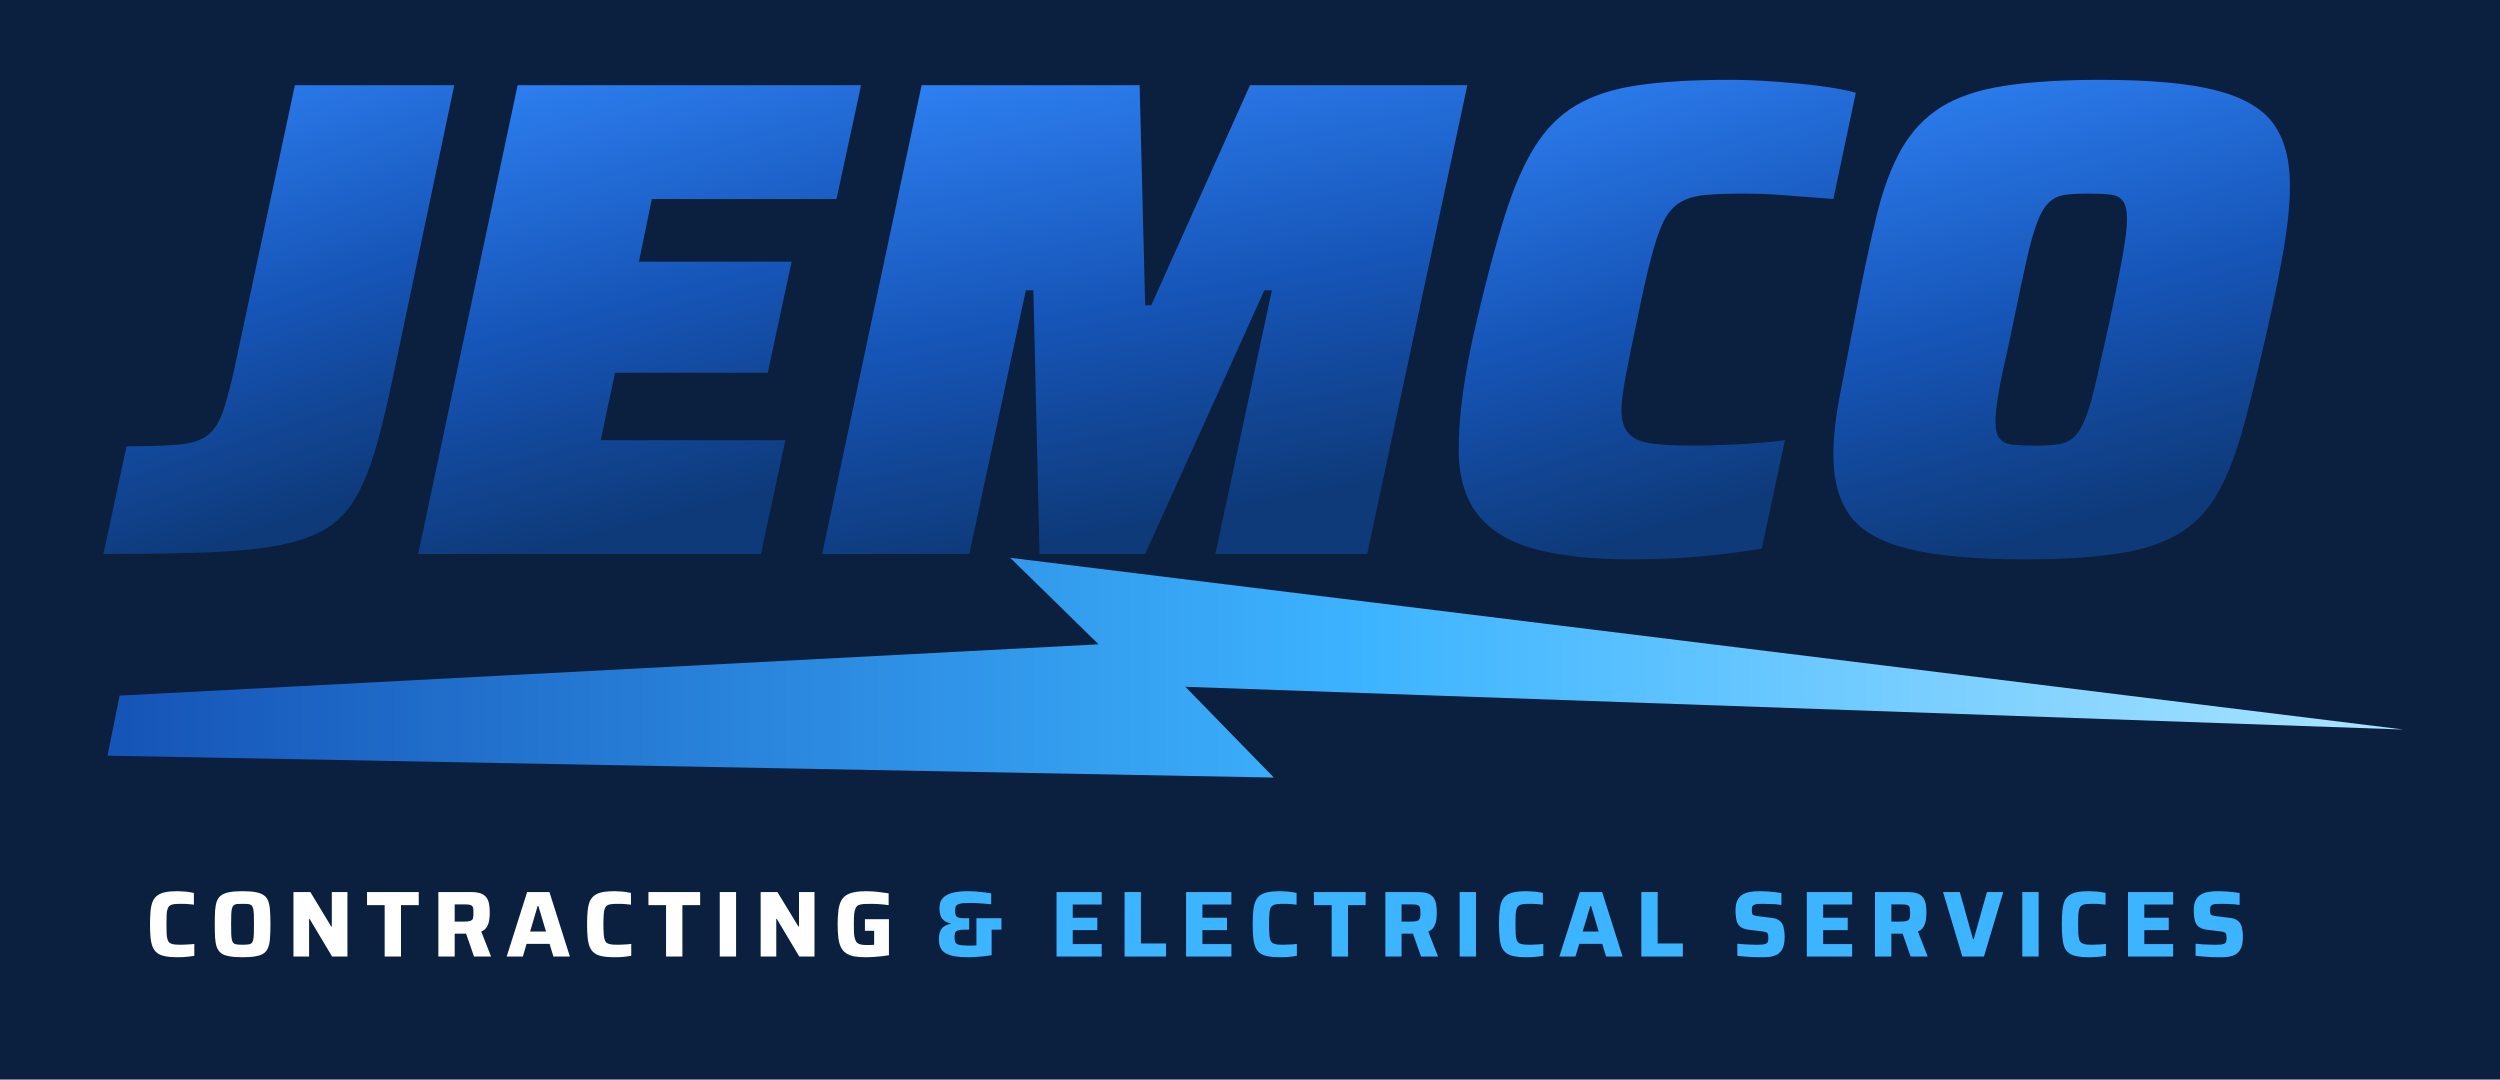
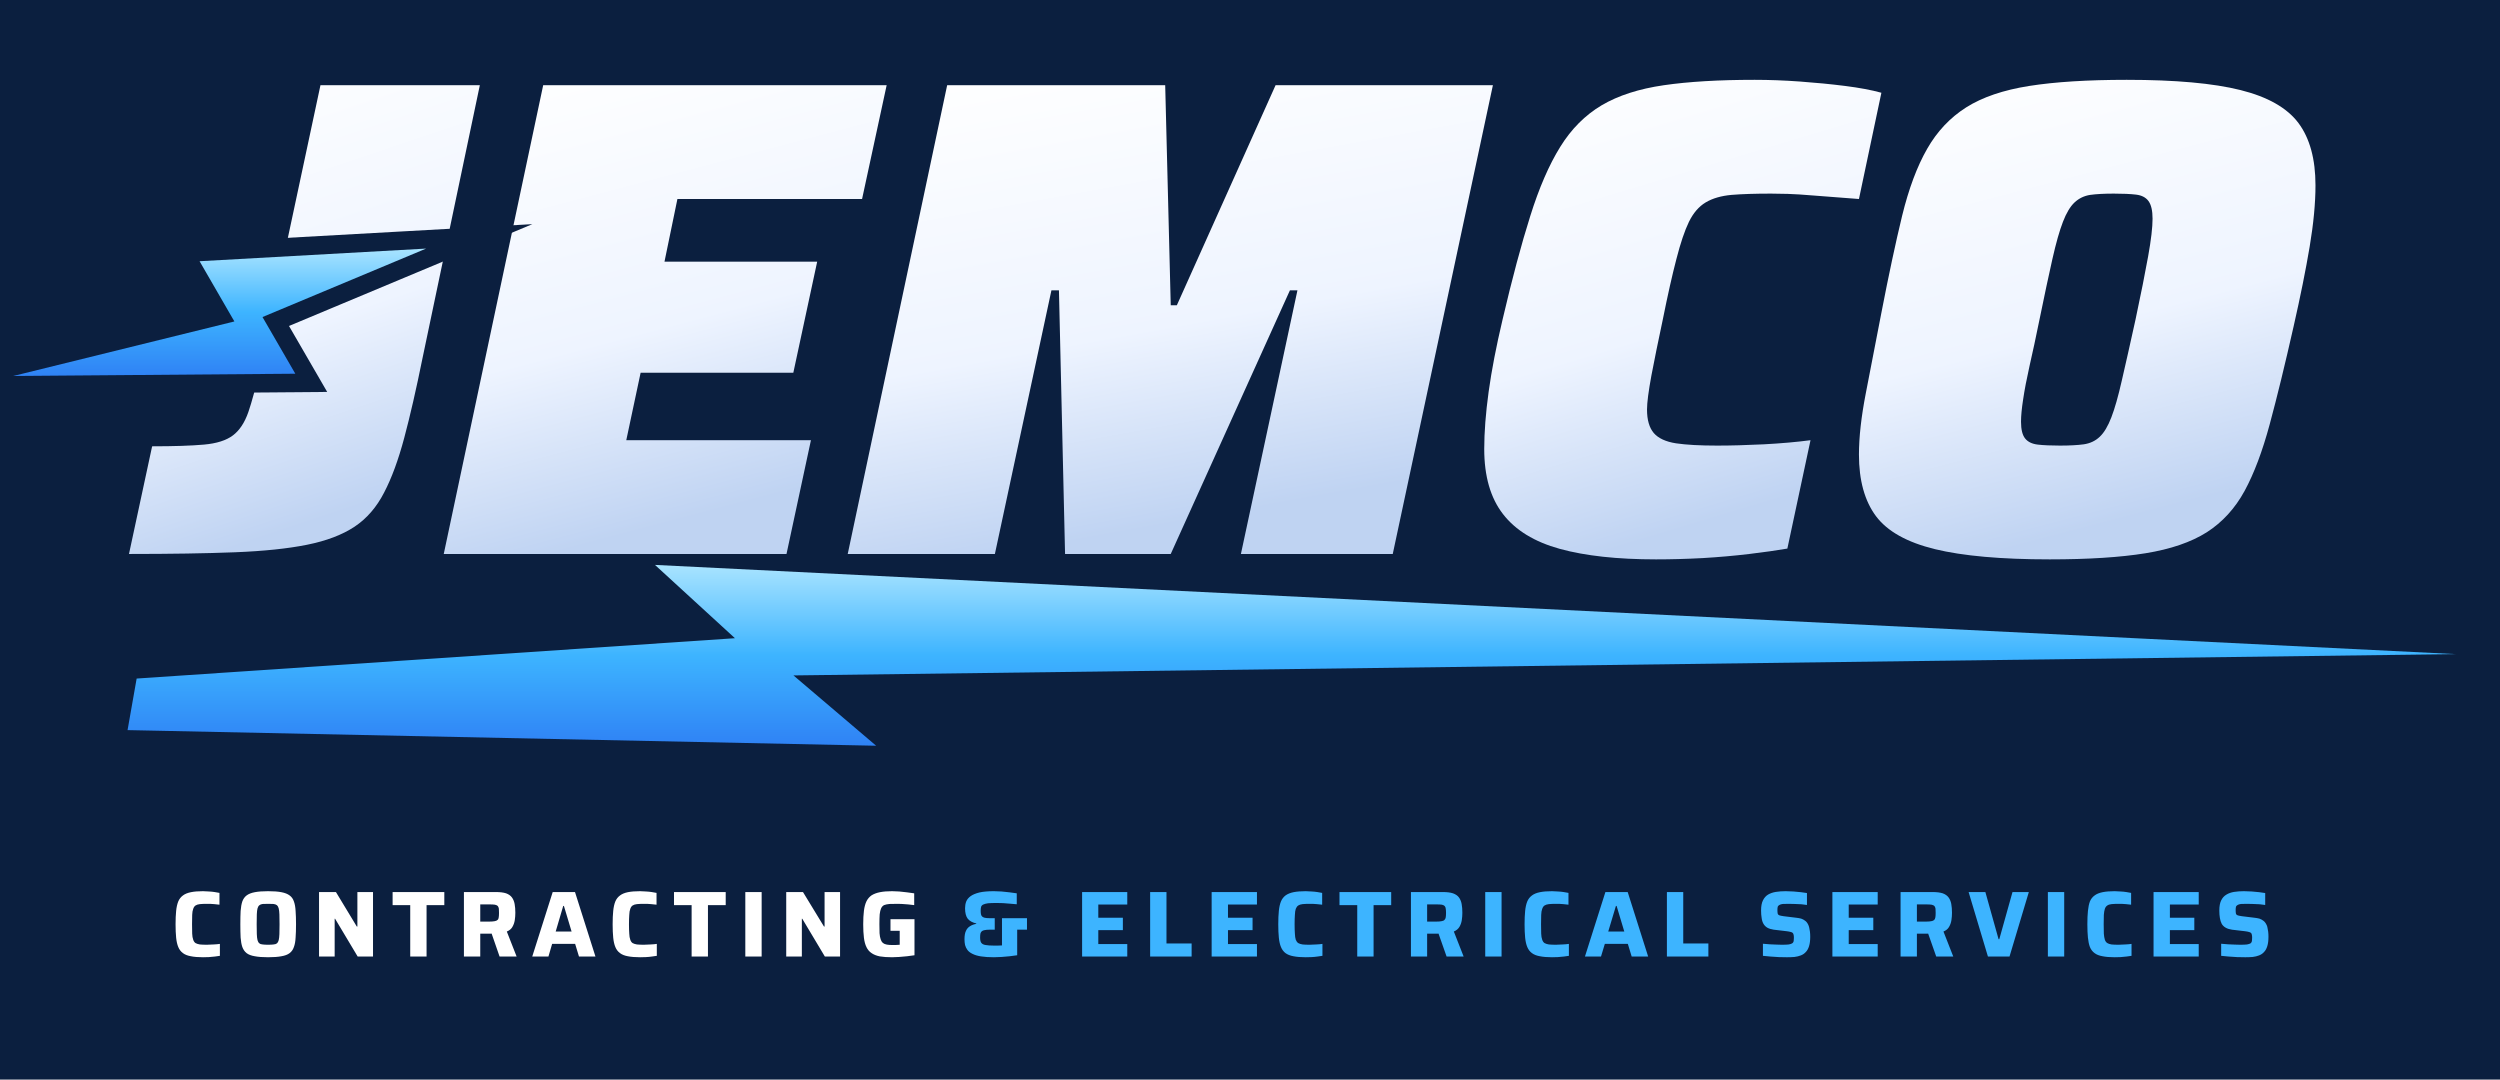
<svg xmlns="http://www.w3.org/2000/svg" viewBox="0 0 1760 760" width="1760" height="760" role="img" aria-labelledby="t">
  <defs>
    <linearGradient id="gLetter" x1="0" y1="0" x2="0.25" y2="1">
      <stop offset="0" stop-color="#2F82F5" />
      <stop offset="0.55" stop-color="#1655B8" />
      <stop offset="1" stop-color="#0E3A7A" />
+     </linearGradient>
+     <linearGradient id="gLetterW" x1="0" y1="0" x2="0.25" y2="1">
+       <stop offset="0" stop-color="#FFFFFF" />
+       <stop offset="0.6" stop-color="#EEF4FF" />
+       <stop offset="1" stop-color="#BFD3F2" />
    </linearGradient>
    <linearGradient id="gBolt" x1="0" y1="0" x2="1" y2="0">
      <stop offset="0" stop-color="#1655B8" />
      <stop offset="0.55" stop-color="#3DB4FF" />
      <stop offset="1" stop-color="#A9E4FF" />
    </linearGradient>
    <linearGradient id="gBoltV" x1="0" y1="0" x2="0" y2="1">
      <stop offset="0" stop-color="#A9E4FF" />
      <stop offset="0.5" stop-color="#3DB4FF" />
      <stop offset="1" stop-color="#2F82F5" />
    </linearGradient>
    <linearGradient id="gRoof" x1="0" y1="0" x2="1" y2="0">
      <stop offset="0" stop-color="#0E3A7A" />
      <stop offset="0.6" stop-color="#1655B8" />
      <stop offset="1" stop-color="#2F82F5" />
    </linearGradient>
  </defs>
  <rect width="1760" height="760" fill="#0B1F3F" />
  <g id="mark">
-     <path transform="translate(76 540)" d="M 8.2 -50.3 L 697.4 -86.4 L 635.2 -147.3 L 1616.1 -26.4 L 758.5 -56.5 L 820.8 7.4 L -0.3 -8 Z" fill="url(#gBolt)" />
-     <path transform="translate(92 390)" d="M-19.2 0 -2.9 -75.8Q20.1 -75.8 33.6 -77Q47 -78.2 54 -83.5Q60.9 -88.7 64.8 -99.8Q68.6 -110.8 72.9 -130L115.6 -330H227.8L187.5 -138.1Q180.8 -105 174.6 -81.8Q168.4 -58.5 160.4 -43.2Q152.5 -27.8 139.6 -19.2Q126.6 -10.6 106.2 -6.5Q85.9 -2.4 55.4 -1.2Q24.9 0 -19.2 0Z" fill="url(#gLetter)" />
-     <path transform="translate(296.8 390)" d="M-2.4 0 67.6 -330H309.4L292.1 -249.9H162.1L153 -205.8H260.5L243.7 -127.6H136.2L126.1 -80.1H256.1L238.9 0Z" fill="url(#gLetter)" />
-     <path transform="translate(581.2 390)" d="M-2.4 0 67.6 -330H221.1L225 -175.1H229.3L298.8 -330H451.8L381.3 0H274.4L314.2 -185.6H308.9L225 0H150.6L146.3 -185.6H141L101.2 0Z" fill="url(#gLetter)" />
-     <path transform="translate(1012.5 390)" d="M135.3 3.8Q94.5 3.8 67.6 -3.6Q40.8 -11 27.6 -28.1Q14.4 -45.1 14.4 -73.9Q14.4 -91.6 17.5 -114.2Q20.6 -136.7 27.3 -165Q37.4 -208.2 46.8 -237.9Q56.1 -267.6 67.9 -286.6Q79.6 -305.5 97.1 -315.9Q114.6 -326.2 140.8 -330Q166.9 -333.8 204.8 -333.8Q220.2 -333.8 236.7 -332.6Q253.3 -331.4 268.4 -329.5Q283.5 -327.6 294 -324.7L278.2 -249.9Q259 -251.3 247 -252.3Q235 -253.3 228.1 -253.5Q221.1 -253.7 216.3 -253.7Q199.5 -253.7 188.5 -252.8Q177.5 -251.8 170.3 -247.5Q163.1 -243.2 158.5 -233.8Q154 -224.5 149.7 -207.7Q145.3 -190.9 140.1 -165Q135.3 -142.5 132.1 -125.7Q129 -108.9 129 -101.7Q129 -90.7 133.8 -85.1Q138.6 -79.6 149.4 -77.9Q160.2 -76.3 178.4 -76.3Q192.8 -76.3 211.3 -77.2Q229.8 -78.2 244.1 -80.1L227.8 -3.8Q216.8 -1.9 201 0Q185.1 1.9 168.1 2.9Q151.1 3.8 135.3 3.8Z" fill="url(#gLetter)" />
-     <path transform="translate(1276.3 390)" d="M148.7 3.8Q97.4 3.8 67.9 -3.4Q38.4 -10.6 26.4 -26.6Q14.4 -42.7 14.4 -70Q14.4 -88.3 19.2 -113Q24 -137.7 30.2 -169.8Q37.9 -209.6 44.8 -238.1Q51.8 -266.7 62.4 -285.2Q72.9 -303.6 89.9 -314.4Q107 -325.2 134.3 -329.5Q161.6 -333.8 202.9 -333.8Q254.2 -333.8 283 -326.6Q311.8 -319.4 323.8 -303.4Q335.8 -287.3 335.8 -259.5Q335.8 -240.8 331.7 -216.3Q327.6 -191.9 320.4 -160.2Q311.3 -119.9 303.6 -91.4Q295.9 -62.8 285.9 -44.4Q275.8 -25.9 259.3 -15.3Q242.7 -4.8 216.1 -0.5Q189.5 3.8 148.7 3.8ZM155.9 -76.3Q166 -76.3 172.7 -77.2Q179.4 -78.2 183.9 -82.5Q188.5 -86.8 192.1 -96.2Q195.7 -105.5 199.5 -122.3Q203.4 -139.1 209.1 -165Q214.9 -192.3 218 -209.6Q221.1 -226.9 221.1 -236Q221.1 -244.6 218.2 -248.5Q215.4 -252.3 209.4 -253Q203.4 -253.7 193.8 -253.7Q183.7 -253.7 177.2 -252.8Q170.8 -251.8 166.2 -247.5Q161.6 -243.2 158 -233.8Q154.4 -224.5 150.6 -207.7Q146.8 -190.9 141.5 -165Q137.7 -146.3 134.5 -132.4Q131.4 -118.5 130 -108.9Q128.5 -99.3 128.5 -93.1Q128.5 -84.9 131.4 -81.3Q134.3 -77.7 140.3 -77Q146.3 -76.3 155.9 -76.3Z" fill="url(#gLetter)" />
+     <path transform="translate(90 518)" d="M 6.2 -40.3 L 427.4 -68.7 L 371.1 -120.3 L 1639 -57.5 L 468.6 -42.5 L 526.8 7 L -0.2 -4 Z" fill="url(#gBoltV)" />
+     <path transform="translate(110 390)" d="M-19.2 0 -2.9 -75.8Q20.1 -75.8 33.6 -77Q47 -78.2 54 -83.5Q60.9 -88.7 64.8 -99.8Q68.6 -110.8 72.9 -130L115.6 -330H227.8L187.5 -138.1Q180.8 -105 174.6 -81.8Q168.4 -58.5 160.4 -43.2Q152.5 -27.8 139.6 -19.2Q126.6 -10.6 106.2 -6.5Q85.9 -2.4 55.4 -1.2Q24.9 0 -19.2 0Z" fill="url(#gLetterW)" />
+     <path transform="translate(314.8 390)" d="M-2.4 0 67.6 -330H309.4L292.1 -249.9H162.1L153 -205.8H260.5L243.7 -127.6H136.2L126.1 -80.1H256.1L238.9 0Z" fill="url(#gLetterW)" />
+     <path transform="translate(599.2 390)" d="M-2.4 0 67.6 -330H221.1L225 -175.1H229.3L298.8 -330H451.8L381.3 0H274.4L314.2 -185.6H308.9L225 0H150.6L146.3 -185.6H141L101.2 0Z" fill="url(#gLetterW)" />
+     <path transform="translate(1030.5 390)" d="M135.3 3.8Q94.5 3.8 67.6 -3.6Q40.8 -11 27.6 -28.1Q14.4 -45.1 14.4 -73.9Q14.4 -91.6 17.5 -114.2Q20.6 -136.7 27.3 -165Q37.4 -208.2 46.8 -237.9Q56.1 -267.6 67.9 -286.6Q79.6 -305.5 97.1 -315.9Q114.6 -326.2 140.8 -330Q166.9 -333.8 204.8 -333.8Q220.2 -333.8 236.7 -332.6Q253.3 -331.4 268.4 -329.5Q283.5 -327.6 294 -324.7L278.2 -249.9Q259 -251.3 247 -252.3Q235 -253.3 228.1 -253.5Q221.1 -253.7 216.3 -253.7Q199.5 -253.7 188.5 -252.8Q177.5 -251.8 170.3 -247.5Q163.1 -243.2 158.5 -233.8Q154 -224.5 149.7 -207.7Q145.3 -190.9 140.1 -165Q135.3 -142.5 132.1 -125.7Q129 -108.9 129 -101.7Q129 -90.7 133.8 -85.1Q138.6 -79.6 149.4 -77.9Q160.2 -76.3 178.4 -76.3Q192.8 -76.3 211.3 -77.2Q229.8 -78.2 244.1 -80.1L227.8 -3.8Q216.8 -1.9 201 0Q185.1 1.9 168.1 2.9Q151.1 3.8 135.3 3.8Z" fill="url(#gLetterW)" />
+     <path transform="translate(1294.3 390)" d="M148.7 3.8Q97.4 3.8 67.9 -3.4Q38.4 -10.6 26.4 -26.6Q14.4 -42.7 14.4 -70Q14.4 -88.3 19.2 -113Q24 -137.7 30.2 -169.8Q37.9 -209.6 44.8 -238.1Q51.8 -266.7 62.4 -285.2Q72.9 -303.6 89.9 -314.4Q107 -325.2 134.3 -329.5Q161.6 -333.8 202.9 -333.8Q254.2 -333.8 283 -326.6Q311.8 -319.4 323.8 -303.4Q335.8 -287.3 335.8 -259.5Q335.8 -240.8 331.7 -216.3Q327.6 -191.9 320.4 -160.2Q311.3 -119.9 303.6 -91.4Q295.9 -62.8 285.9 -44.4Q275.8 -25.9 259.3 -15.3Q242.7 -4.8 216.1 -0.5Q189.5 3.8 148.7 3.8ZM155.9 -76.3Q166 -76.3 172.7 -77.2Q179.4 -78.2 183.9 -82.5Q188.5 -86.8 192.1 -96.2Q195.7 -105.5 199.5 -122.3Q203.4 -139.1 209.1 -165Q214.9 -192.3 218 -209.6Q221.1 -226.9 221.1 -236Q221.1 -244.6 218.2 -248.5Q215.4 -252.3 209.4 -253Q203.4 -253.7 193.8 -253.7Q183.7 -253.7 177.2 -252.8Q170.8 -251.8 166.2 -247.5Q161.6 -243.2 158 -233.8Q154.4 -224.5 150.6 -207.7Q146.8 -190.9 141.5 -165Q137.7 -146.3 134.5 -132.4Q131.4 -118.5 130 -108.9Q128.5 -99.3 128.5 -93.1Q128.5 -84.9 131.4 -81.3Q134.3 -77.7 140.3 -77Q146.3 -76.3 155.9 -76.3Z" fill="url(#gLetterW)" />
+     <g>
+       <path d="M 300 175 L 140.5 183.9 L 165 226.3 L 9.3 264.7 L 207.9 263.1 L 184.8 223.2 Z" fill="#0B1F3F" stroke="#0B1F3F" stroke-width="26" stroke-linejoin="miter" stroke-miterlimit="8" />
+       <path d="M 300 175 L 140.5 183.9 L 165 226.3 L 9.3 264.7 L 207.9 263.1 L 184.8 223.2 Z" fill="url(#gBoltV)" />
+     </g>
  </g>
  <g id="wordmark">
-     <path transform="translate(102 673.4)" d="M22.9 0.5Q17.8 0.5 14.4 -0.2Q10.9 -0.8 8.8 -2.4Q6.6 -4 5.5 -6.7Q4.4 -9.3 4 -13.3Q3.6 -17.3 3.6 -22.7Q3.6 -28.2 4 -32.1Q4.4 -36.1 5.5 -38.8Q6.6 -41.4 8.8 -43Q10.9 -44.6 14.4 -45.3Q17.8 -46 22.9 -46Q24.9 -46 27 -45.8Q29.2 -45.7 31.1 -45.4Q33.1 -45.1 34.5 -44.8V-36.5Q32.4 -36.7 30.8 -36.9Q29.1 -37 27.8 -37.1Q26.5 -37.1 25.7 -37.1Q22.6 -37.1 20.7 -36.9Q18.8 -36.7 17.6 -35.9Q16.5 -35.1 16 -33.5Q15.4 -32 15.3 -29.3Q15.2 -26.7 15.2 -22.7Q15.2 -18.8 15.3 -16.1Q15.4 -13.5 16 -11.9Q16.5 -10.3 17.6 -9.5Q18.8 -8.8 20.7 -8.5Q22.6 -8.3 25.7 -8.3Q27.8 -8.3 30.3 -8.5Q32.9 -8.6 34.8 -8.9V-0.5Q33.3 -0.2 31.3 0Q29.2 0.3 27 0.4Q24.9 0.5 22.9 0.5Z M68.7 0.5Q63 0.5 59.4 -0.2Q55.7 -0.8 53.6 -2.4Q51.6 -4 50.6 -6.7Q49.7 -9.3 49.4 -13.3Q49.2 -17.3 49.2 -22.7Q49.2 -28.2 49.4 -32.1Q49.7 -36.1 50.6 -38.8Q51.6 -41.5 53.6 -43Q55.7 -44.6 59.4 -45.3Q63 -46 68.7 -46Q74.5 -46 78.1 -45.3Q81.8 -44.6 83.9 -43Q86 -41.5 86.9 -38.8Q87.9 -36.1 88.1 -32.1Q88.4 -28.2 88.4 -22.7Q88.4 -17.3 88.1 -13.3Q87.9 -9.3 86.9 -6.7Q86 -4 83.9 -2.4Q81.8 -0.8 78.1 -0.2Q74.5 0.5 68.7 0.5ZM68.7 -8.3Q71.1 -8.3 72.6 -8.5Q74.1 -8.6 75 -9.3Q75.8 -10 76.2 -11.5Q76.6 -13.1 76.7 -15.8Q76.8 -18.5 76.8 -22.7Q76.8 -27 76.7 -29.7Q76.6 -32.4 76.2 -33.9Q75.8 -35.4 75 -36.1Q74.1 -36.8 72.6 -37Q71.1 -37.1 68.7 -37.1Q66.4 -37.1 64.9 -37Q63.4 -36.8 62.6 -36.1Q61.7 -35.4 61.3 -33.9Q60.9 -32.4 60.8 -29.7Q60.7 -27 60.7 -22.7Q60.7 -18.5 60.8 -15.8Q60.9 -13.1 61.3 -11.5Q61.7 -10 62.6 -9.3Q63.4 -8.6 64.9 -8.5Q66.4 -8.3 68.7 -8.3Z M104.6 0V-45.4H116.5L131.2 -21.1H131.6V-45.4H142.6V0H131.8L115.9 -26.6H115.6V0Z M168.8 0V-36.2H156.4V-45.4H192.8V-36.2H180.3V0Z M206.6 0V-45.4H229.1Q233.5 -45.4 236.3 -44.5Q239 -43.5 240.4 -41.6Q241.8 -39.7 242.3 -37Q242.8 -34.3 242.8 -30.8Q242.8 -28.2 242.4 -25.6Q242 -23 240.7 -20.8Q239.5 -18.7 236.8 -17.6L243.7 0H231.7L225.4 -18.2L228.2 -16.6Q227.7 -16.3 227 -16.2Q226.4 -16.1 225.4 -16.1H218.1V0ZM218.1 -24.6H224.6Q226.9 -24.6 228.3 -24.9Q229.6 -25.1 230.3 -25.8Q231 -26.4 231.1 -27.6Q231.3 -28.8 231.3 -30.7Q231.3 -32.5 231.2 -33.7Q231 -34.9 230.4 -35.6Q229.8 -36.2 228.4 -36.5Q227.1 -36.7 224.7 -36.7H218.1Z M254.7 0 269.1 -45.4H284.8L299.2 0H287.6L284.9 -8.9H268.7L266.1 0ZM271.2 -17.6H282.4L277 -35.6H276.5Z M330.6 0.5Q325.5 0.5 322 -0.2Q318.6 -0.8 316.5 -2.4Q314.3 -4 313.2 -6.7Q312.1 -9.3 311.7 -13.3Q311.3 -17.3 311.3 -22.7Q311.3 -28.2 311.7 -32.1Q312.1 -36.1 313.2 -38.8Q314.3 -41.4 316.5 -43Q318.6 -44.6 322 -45.3Q325.5 -46 330.6 -46Q332.6 -46 334.7 -45.8Q336.8 -45.7 338.8 -45.4Q340.8 -45.1 342.2 -44.8V-36.5Q340.1 -36.7 338.4 -36.9Q336.8 -37 335.5 -37.1Q334.2 -37.1 333.3 -37.1Q330.3 -37.1 328.4 -36.9Q326.5 -36.7 325.3 -35.9Q324.2 -35.1 323.7 -33.5Q323.1 -32 323 -29.3Q322.8 -26.7 322.8 -22.7Q322.8 -18.8 323 -16.1Q323.1 -13.5 323.7 -11.9Q324.2 -10.3 325.3 -9.5Q326.5 -8.8 328.4 -8.5Q330.3 -8.3 333.3 -8.3Q335.4 -8.3 338 -8.5Q340.6 -8.6 342.4 -8.9V-0.5Q341 -0.2 338.9 0Q336.9 0.3 334.7 0.4Q332.6 0.5 330.6 0.5Z M366.9 0V-36.2H354.5V-45.4H390.9V-36.2H378.4V0Z M404.7 0V-45.4H416.2V0Z M433.5 0V-45.4H445.3L460.1 -21.1H460.5V-45.4H471.4V0H460.7L444.8 -26.6H444.5V0Z M508 0.5Q502.9 0.5 499.4 -0.1Q495.9 -0.8 493.6 -2.4Q491.3 -3.9 490 -6.6Q488.7 -9.2 488.2 -13.2Q487.7 -17.2 487.7 -22.7Q487.7 -28.2 488.2 -32.2Q488.7 -36.2 490 -38.9Q491.3 -41.5 493.6 -43.1Q496 -44.6 499.5 -45.3Q503 -46 508 -46Q510.3 -46 513 -45.8Q515.8 -45.6 518.5 -45.2Q521.3 -44.9 523.6 -44.5V-36.2Q521.4 -36.5 519.2 -36.7Q517 -36.9 515.1 -37Q513.2 -37.1 512.1 -37.1Q508.5 -37.1 506.2 -37Q503.9 -36.8 502.4 -36.2Q501 -35.5 500.3 -33.9Q499.6 -32.4 499.3 -29.7Q499.1 -27 499.1 -22.7Q499.1 -19 499.2 -16.4Q499.4 -13.8 500 -12.1Q500.5 -10.5 501.5 -9.6Q502.6 -8.7 504.3 -8.4Q505.9 -8.1 508.4 -8.1Q509.2 -8.1 510.1 -8.1Q511 -8.1 511.9 -8.2Q512.8 -8.2 513.4 -8.3V-18.1H506.9V-26.3H523.8V-0.9Q521.5 -0.5 518.6 -0.2Q515.8 0.1 513 0.3Q510.2 0.5 508 0.5Z" fill="#FFFFFF" />
-     <path transform="translate(657.9 673.4)" d="M23.8 0.5Q18.4 0.5 14.7 -0.1Q11 -0.7 8.7 -1.9Q6.4 -3 5.2 -4.6Q4 -6.2 3.5 -8.1Q3.1 -10 3.1 -12.2Q3.1 -15.9 4.1 -18Q5 -20.1 6.9 -21.3Q8.7 -22.5 11.4 -23V-23.3Q7.4 -24.2 5.4 -26.6Q3.5 -29.1 3.5 -34Q3.5 -36.5 4.3 -38.7Q5.2 -40.9 7.4 -42.5Q9.6 -44.1 13.6 -45.1Q17.5 -46 23.8 -46Q26.2 -46 29.1 -45.8Q31.9 -45.5 34.8 -45.2Q37.6 -44.9 39.9 -44.5V-36.8Q37.8 -37 35.2 -37.2Q32.7 -37.4 30.2 -37.6Q27.7 -37.7 25.7 -37.7Q22 -37.7 19.7 -37.5Q17.5 -37.2 16.3 -36.6Q15.2 -36.1 14.8 -35Q14.5 -33.9 14.5 -32.2Q14.5 -30.8 14.7 -29.8Q14.9 -28.8 15.5 -28.2Q16.1 -27.6 17.3 -27.3Q18.6 -27 20.7 -27H24.4V-18.9H20.7Q18.6 -18.9 17.3 -18.6Q16 -18.4 15.3 -17.8Q14.6 -17.2 14.3 -16.1Q14.1 -15 14.1 -13.3Q14.1 -10.9 14.9 -9.7Q15.8 -8.4 18 -8.1Q20.1 -7.7 23.8 -7.7Q25.2 -7.7 26.5 -7.7Q27.8 -7.7 29.1 -7.8Q30.4 -7.9 31.8 -8.1L29.5 -4.6V-27H47.1V-18.9H40.2V-0.9Q37.8 -0.5 34.9 -0.2Q32 0.1 29.2 0.3Q26.3 0.5 23.8 0.5Z M85.9 0V-45.4H117.7V-36.6H97.3V-27.3H114.6V-18.6H97.3V-8.8H117.7V0Z M133.8 0V-45.4H145.3V-9.2H163V0Z M177.1 0V-45.4H209V-36.6H188.6V-27.3H205.9V-18.6H188.6V-8.8H209V0Z M243.3 0.5Q238.2 0.5 234.7 -0.2Q231.3 -0.8 229.1 -2.4Q227 -4 225.9 -6.7Q224.8 -9.3 224.4 -13.3Q224 -17.3 224 -22.7Q224 -28.2 224.4 -32.1Q224.8 -36.1 225.9 -38.8Q227 -41.4 229.1 -43Q231.3 -44.6 234.7 -45.3Q238.2 -46 243.3 -46Q245.3 -46 247.4 -45.8Q249.5 -45.7 251.5 -45.4Q253.5 -45.1 254.9 -44.8V-36.5Q252.8 -36.7 251.1 -36.9Q249.5 -37 248.2 -37.1Q246.9 -37.1 246 -37.1Q243 -37.1 241.1 -36.9Q239.2 -36.7 238 -35.9Q236.9 -35.1 236.3 -33.5Q235.8 -32 235.7 -29.3Q235.5 -26.7 235.5 -22.7Q235.5 -18.8 235.7 -16.1Q235.8 -13.5 236.3 -11.9Q236.9 -10.3 238 -9.5Q239.2 -8.8 241.1 -8.5Q243 -8.3 246 -8.3Q248.1 -8.3 250.7 -8.5Q253.3 -8.6 255.1 -8.9V-0.5Q253.7 -0.2 251.6 0Q249.6 0.3 247.4 0.4Q245.3 0.5 243.3 0.5Z M279.6 0V-36.2H267.1V-45.4H303.5V-36.2H291.1V0Z M317.4 0V-45.4H339.8Q344.3 -45.4 347 -44.5Q349.8 -43.5 351.2 -41.6Q352.6 -39.7 353.1 -37Q353.6 -34.3 353.6 -30.8Q353.6 -28.2 353.2 -25.6Q352.8 -23 351.5 -20.8Q350.2 -18.7 347.6 -17.6L354.5 0H342.5L336.1 -18.2L339 -16.6Q338.4 -16.3 337.8 -16.2Q337.1 -16.1 336.2 -16.1H328.8V0ZM328.8 -24.6H335.4Q337.7 -24.6 339 -24.9Q340.4 -25.1 341 -25.8Q341.7 -26.4 341.9 -27.6Q342.1 -28.8 342.1 -30.7Q342.1 -32.5 341.9 -33.7Q341.8 -34.9 341.1 -35.6Q340.5 -36.2 339.2 -36.5Q337.8 -36.7 335.4 -36.7H328.8Z M369.7 0V-45.4H381.2V0Z M416.7 0.5Q411.6 0.5 408.2 -0.2Q404.7 -0.8 402.6 -2.4Q400.4 -4 399.3 -6.7Q398.2 -9.3 397.8 -13.3Q397.4 -17.3 397.4 -22.7Q397.4 -28.2 397.8 -32.1Q398.2 -36.1 399.3 -38.8Q400.4 -41.4 402.6 -43Q404.7 -44.6 408.2 -45.3Q411.6 -46 416.7 -46Q418.7 -46 420.8 -45.8Q423 -45.7 424.9 -45.4Q426.9 -45.1 428.3 -44.8V-36.5Q426.2 -36.7 424.6 -36.9Q422.9 -37 421.6 -37.1Q420.4 -37.1 419.5 -37.1Q416.5 -37.1 414.5 -36.9Q412.6 -36.7 411.4 -35.9Q410.3 -35.1 409.8 -33.5Q409.2 -32 409.1 -29.3Q409 -26.7 409 -22.7Q409 -18.8 409.1 -16.1Q409.2 -13.5 409.8 -11.9Q410.3 -10.3 411.4 -9.5Q412.6 -8.8 414.5 -8.5Q416.5 -8.3 419.5 -8.3Q421.6 -8.3 424.1 -8.5Q426.7 -8.6 428.6 -8.9V-0.5Q427.1 -0.2 425.1 0Q423 0.3 420.8 0.4Q418.7 0.5 416.7 0.5Z M439.9 0 454.3 -45.4H470L484.4 0H472.8L470.1 -8.9H453.9L451.2 0ZM456.3 -17.6H467.6L462.2 -35.6H461.7Z M497.6 0V-45.4H509.1V-9.2H526.8V0Z M582.1 0.5Q579.5 0.5 576.4 0.4Q573.4 0.2 570.4 -0Q567.5 -0.3 565.2 -0.5V-9Q567.6 -8.8 570.1 -8.6Q572.6 -8.5 574.8 -8.4Q577 -8.3 578.6 -8.3Q581.7 -8.3 583.4 -8.5Q585.1 -8.8 585.8 -9.3Q586.4 -9.7 586.6 -10.2Q586.9 -10.8 586.9 -11.5Q587 -12.2 587 -13.2Q587 -14.5 586.8 -15.3Q586.6 -16.2 586.2 -16.6Q585.7 -17.1 584.7 -17.3Q583.7 -17.6 582.1 -17.8L572.8 -18.9Q570.1 -19.3 568.3 -20.3Q566.6 -21.3 565.6 -23Q564.6 -24.7 564.3 -27.1Q563.9 -29.4 563.9 -32.4Q563.9 -36.9 565.2 -39.5Q566.5 -42.2 568.8 -43.6Q571.2 -45 574.3 -45.5Q577.5 -46 581.2 -46Q583.8 -46 586.6 -45.8Q589.5 -45.6 592 -45.3Q594.5 -45 596.2 -44.7V-36.3Q594.5 -36.6 592.3 -36.8Q590.1 -36.9 587.7 -37Q585.3 -37.1 583.2 -37.1Q580.7 -37.1 579.1 -37Q577.6 -36.8 576.8 -36.3Q575.8 -35.8 575.6 -34.9Q575.4 -34.1 575.4 -32.8Q575.4 -31.1 575.6 -30.2Q575.9 -29.3 576.8 -29Q577.7 -28.7 579.7 -28.4L588.7 -27.3Q590.5 -27.1 592.1 -26.7Q593.6 -26.2 594.9 -25.2Q596.2 -24.3 597.1 -22.4Q597.5 -21.6 597.8 -20.3Q598.1 -19.1 598.3 -17.5Q598.5 -15.9 598.5 -13.9Q598.5 -10 597.7 -7.4Q596.9 -4.7 595.4 -3.2Q594 -1.6 591.9 -0.8Q589.9 0 587.4 0.3Q585 0.5 582.1 0.5Z M614.1 0V-45.4H646V-36.6H625.6V-27.3H642.9V-18.6H625.6V-8.8H646V0Z M662.1 0V-45.4H684.6Q689 -45.4 691.8 -44.5Q694.5 -43.5 695.9 -41.6Q697.3 -39.7 697.8 -37Q698.3 -34.3 698.3 -30.8Q698.3 -28.2 697.9 -25.6Q697.5 -23 696.2 -20.8Q695 -18.7 692.3 -17.6L699.2 0H687.2L680.8 -18.2L683.7 -16.6Q683.2 -16.3 682.5 -16.2Q681.9 -16.1 680.9 -16.1H673.6V0ZM673.6 -24.6H680.1Q682.4 -24.6 683.8 -24.9Q685.1 -25.1 685.8 -25.8Q686.4 -26.4 686.6 -27.6Q686.8 -28.8 686.8 -30.7Q686.8 -32.5 686.7 -33.7Q686.5 -34.9 685.9 -35.6Q685.3 -36.2 683.9 -36.5Q682.5 -36.7 680.1 -36.7H673.6Z M723.6 0 710 -45.4H721.8L731.1 -12.2H731.6L740.9 -45.4H752.4L738.8 0Z M765.8 0V-45.4H777.3V0Z M812.8 0.5Q807.7 0.5 804.3 -0.2Q800.8 -0.8 798.7 -2.4Q796.5 -4 795.4 -6.7Q794.4 -9.3 794 -13.3Q793.6 -17.3 793.6 -22.7Q793.6 -28.2 794 -32.1Q794.4 -36.1 795.4 -38.8Q796.5 -41.4 798.7 -43Q800.8 -44.6 804.3 -45.3Q807.7 -46 812.8 -46Q814.8 -46 816.9 -45.8Q819.1 -45.7 821 -45.4Q823 -45.1 824.4 -44.8V-36.5Q822.3 -36.7 820.7 -36.9Q819 -37 817.7 -37.1Q816.5 -37.1 815.6 -37.1Q812.6 -37.1 810.6 -36.9Q808.7 -36.7 807.6 -35.9Q806.4 -35.1 805.9 -33.5Q805.4 -32 805.2 -29.3Q805.1 -26.7 805.1 -22.7Q805.1 -18.8 805.2 -16.1Q805.4 -13.5 805.9 -11.9Q806.4 -10.3 807.6 -9.5Q808.7 -8.8 810.6 -8.5Q812.6 -8.3 815.6 -8.3Q817.7 -8.3 820.2 -8.5Q822.8 -8.6 824.7 -8.9V-0.5Q823.2 -0.2 821.2 0Q819.1 0.3 817 0.4Q814.8 0.5 812.8 0.5Z M840.2 0V-45.4H872V-36.6H851.7V-27.3H868.9V-18.6H851.7V-8.8H872V0Z M904.8 0.5Q902.1 0.5 899 0.4Q896 0.2 893 -0Q890.1 -0.3 887.8 -0.5V-9Q890.2 -8.8 892.7 -8.6Q895.2 -8.5 897.4 -8.4Q899.7 -8.3 901.2 -8.3Q904.3 -8.3 906 -8.5Q907.7 -8.8 908.5 -9.3Q909 -9.7 909.2 -10.2Q909.5 -10.8 909.5 -11.5Q909.6 -12.2 909.6 -13.2Q909.6 -14.5 909.4 -15.3Q909.3 -16.2 908.8 -16.6Q908.3 -17.1 907.3 -17.3Q906.3 -17.6 904.7 -17.8L895.4 -18.9Q892.7 -19.3 891 -20.3Q889.2 -21.3 888.2 -23Q887.3 -24.7 886.9 -27.1Q886.5 -29.4 886.5 -32.4Q886.5 -36.9 887.8 -39.5Q889.1 -42.2 891.5 -43.6Q893.8 -45 896.9 -45.5Q900.1 -46 903.8 -46Q906.4 -46 909.3 -45.8Q912.1 -45.6 914.6 -45.3Q917.1 -45 918.8 -44.7V-36.3Q917.1 -36.6 914.9 -36.8Q912.7 -36.9 910.3 -37Q907.9 -37.1 905.8 -37.1Q903.3 -37.1 901.7 -37Q900.2 -36.8 899.4 -36.3Q898.4 -35.8 898.2 -34.9Q898 -34.1 898 -32.8Q898 -31.1 898.2 -30.2Q898.5 -29.3 899.4 -29Q900.3 -28.7 902.3 -28.4L911.3 -27.3Q913.1 -27.1 914.7 -26.7Q916.2 -26.2 917.5 -25.2Q918.8 -24.3 919.7 -22.4Q920.2 -21.6 920.4 -20.3Q920.7 -19.1 920.9 -17.5Q921.1 -15.9 921.1 -13.9Q921.1 -10 920.3 -7.4Q919.5 -4.7 918 -3.2Q916.6 -1.6 914.5 -0.8Q912.5 0 910 0.3Q907.6 0.5 904.8 0.5Z" fill="#3DB4FF" />
+     <path transform="translate(120 673.4)" d="M22.9 0.5Q17.8 0.5 14.4 -0.2Q10.9 -0.8 8.8 -2.4Q6.6 -4 5.5 -6.7Q4.4 -9.3 4 -13.3Q3.6 -17.3 3.6 -22.7Q3.6 -28.2 4 -32.1Q4.4 -36.1 5.5 -38.8Q6.6 -41.4 8.8 -43Q10.9 -44.6 14.4 -45.3Q17.8 -46 22.9 -46Q24.9 -46 27 -45.8Q29.2 -45.7 31.1 -45.4Q33.1 -45.1 34.5 -44.8V-36.5Q32.4 -36.7 30.8 -36.9Q29.1 -37 27.8 -37.1Q26.5 -37.1 25.7 -37.1Q22.6 -37.1 20.7 -36.9Q18.8 -36.7 17.6 -35.9Q16.5 -35.1 16 -33.5Q15.4 -32 15.3 -29.3Q15.2 -26.7 15.2 -22.7Q15.2 -18.8 15.3 -16.1Q15.4 -13.5 16 -11.9Q16.5 -10.3 17.6 -9.5Q18.8 -8.8 20.7 -8.5Q22.6 -8.3 25.7 -8.3Q27.8 -8.3 30.3 -8.5Q32.9 -8.6 34.8 -8.9V-0.5Q33.3 -0.2 31.3 0Q29.2 0.3 27 0.4Q24.9 0.5 22.9 0.5Z M68.7 0.5Q63 0.5 59.4 -0.2Q55.7 -0.8 53.6 -2.4Q51.6 -4 50.6 -6.7Q49.7 -9.3 49.4 -13.3Q49.2 -17.3 49.2 -22.7Q49.2 -28.2 49.4 -32.1Q49.7 -36.1 50.6 -38.8Q51.6 -41.5 53.6 -43Q55.7 -44.6 59.4 -45.3Q63 -46 68.7 -46Q74.5 -46 78.1 -45.3Q81.8 -44.6 83.9 -43Q86 -41.5 86.9 -38.8Q87.9 -36.1 88.1 -32.1Q88.4 -28.2 88.4 -22.7Q88.4 -17.3 88.1 -13.3Q87.9 -9.3 86.9 -6.7Q86 -4 83.9 -2.4Q81.8 -0.8 78.1 -0.2Q74.5 0.5 68.7 0.5ZM68.7 -8.3Q71.1 -8.3 72.6 -8.5Q74.1 -8.6 75 -9.3Q75.8 -10 76.2 -11.5Q76.6 -13.1 76.7 -15.8Q76.8 -18.5 76.8 -22.7Q76.8 -27 76.7 -29.7Q76.6 -32.4 76.2 -33.9Q75.8 -35.4 75 -36.1Q74.1 -36.8 72.6 -37Q71.1 -37.1 68.7 -37.1Q66.4 -37.1 64.9 -37Q63.4 -36.8 62.6 -36.1Q61.7 -35.4 61.3 -33.9Q60.9 -32.4 60.8 -29.7Q60.7 -27 60.7 -22.7Q60.7 -18.5 60.8 -15.8Q60.9 -13.1 61.3 -11.5Q61.7 -10 62.6 -9.3Q63.4 -8.6 64.9 -8.5Q66.4 -8.3 68.7 -8.3Z M104.6 0V-45.4H116.5L131.2 -21.1H131.6V-45.4H142.6V0H131.8L115.9 -26.6H115.6V0Z M168.8 0V-36.2H156.4V-45.4H192.8V-36.2H180.3V0Z M206.6 0V-45.4H229.1Q233.5 -45.4 236.3 -44.5Q239 -43.5 240.4 -41.6Q241.8 -39.7 242.3 -37Q242.8 -34.3 242.8 -30.8Q242.8 -28.2 242.4 -25.6Q242 -23 240.7 -20.8Q239.5 -18.7 236.8 -17.6L243.7 0H231.7L225.4 -18.2L228.2 -16.6Q227.7 -16.3 227 -16.2Q226.4 -16.1 225.4 -16.1H218.1V0ZM218.1 -24.6H224.6Q226.9 -24.6 228.3 -24.9Q229.6 -25.1 230.3 -25.8Q231 -26.4 231.1 -27.6Q231.3 -28.8 231.3 -30.7Q231.3 -32.5 231.2 -33.7Q231 -34.9 230.4 -35.6Q229.8 -36.2 228.4 -36.5Q227.1 -36.7 224.7 -36.7H218.1Z M254.7 0 269.1 -45.4H284.8L299.2 0H287.6L284.9 -8.9H268.7L266.1 0ZM271.2 -17.6H282.4L277 -35.6H276.5Z M330.6 0.5Q325.5 0.5 322 -0.2Q318.6 -0.8 316.5 -2.4Q314.3 -4 313.2 -6.7Q312.1 -9.3 311.7 -13.3Q311.3 -17.3 311.3 -22.7Q311.3 -28.2 311.7 -32.1Q312.1 -36.1 313.2 -38.8Q314.3 -41.4 316.5 -43Q318.6 -44.6 322 -45.3Q325.5 -46 330.6 -46Q332.6 -46 334.7 -45.8Q336.8 -45.7 338.8 -45.4Q340.8 -45.1 342.2 -44.8V-36.5Q340.1 -36.7 338.4 -36.9Q336.8 -37 335.5 -37.1Q334.2 -37.1 333.3 -37.1Q330.3 -37.1 328.4 -36.9Q326.5 -36.7 325.3 -35.9Q324.2 -35.1 323.7 -33.5Q323.1 -32 323 -29.3Q322.8 -26.7 322.8 -22.7Q322.8 -18.8 323 -16.1Q323.1 -13.5 323.7 -11.9Q324.2 -10.3 325.3 -9.5Q326.5 -8.8 328.4 -8.5Q330.3 -8.3 333.3 -8.3Q335.4 -8.3 338 -8.5Q340.6 -8.6 342.4 -8.9V-0.5Q341 -0.2 338.9 0Q336.9 0.3 334.7 0.4Q332.6 0.5 330.6 0.5Z M366.9 0V-36.2H354.5V-45.4H390.9V-36.2H378.4V0Z M404.7 0V-45.4H416.2V0Z M433.5 0V-45.4H445.3L460.1 -21.1H460.5V-45.4H471.4V0H460.7L444.8 -26.6H444.5V0Z M508 0.5Q502.9 0.5 499.4 -0.1Q495.9 -0.8 493.6 -2.4Q491.3 -3.9 490 -6.6Q488.7 -9.2 488.2 -13.2Q487.7 -17.2 487.7 -22.7Q487.7 -28.2 488.2 -32.2Q488.7 -36.2 490 -38.9Q491.3 -41.5 493.6 -43.1Q496 -44.6 499.5 -45.3Q503 -46 508 -46Q510.3 -46 513 -45.8Q515.8 -45.6 518.5 -45.2Q521.3 -44.9 523.6 -44.5V-36.2Q521.4 -36.5 519.2 -36.7Q517 -36.9 515.1 -37Q513.2 -37.1 512.1 -37.1Q508.5 -37.1 506.2 -37Q503.9 -36.8 502.4 -36.2Q501 -35.5 500.3 -33.9Q499.6 -32.4 499.3 -29.7Q499.1 -27 499.1 -22.7Q499.1 -19 499.2 -16.4Q499.4 -13.8 500 -12.1Q500.5 -10.5 501.5 -9.6Q502.6 -8.7 504.3 -8.4Q505.9 -8.1 508.4 -8.1Q509.2 -8.1 510.1 -8.1Q511 -8.1 511.9 -8.2Q512.8 -8.2 513.4 -8.3V-18.1H506.9V-26.3H523.8V-0.9Q521.5 -0.5 518.6 -0.2Q515.8 0.1 513 0.3Q510.2 0.5 508 0.5Z" fill="#FFFFFF" />
+     <path transform="translate(675.9 673.4)" d="M23.8 0.5Q18.4 0.5 14.7 -0.1Q11 -0.7 8.7 -1.9Q6.4 -3 5.2 -4.6Q4 -6.2 3.5 -8.1Q3.1 -10 3.1 -12.2Q3.1 -15.9 4.1 -18Q5 -20.1 6.9 -21.3Q8.7 -22.5 11.4 -23V-23.3Q7.4 -24.2 5.4 -26.6Q3.5 -29.1 3.5 -34Q3.5 -36.5 4.3 -38.7Q5.2 -40.9 7.4 -42.5Q9.6 -44.1 13.6 -45.1Q17.5 -46 23.8 -46Q26.2 -46 29.1 -45.8Q31.9 -45.5 34.8 -45.2Q37.6 -44.9 39.9 -44.5V-36.8Q37.8 -37 35.2 -37.2Q32.7 -37.4 30.2 -37.6Q27.7 -37.7 25.7 -37.7Q22 -37.7 19.7 -37.5Q17.5 -37.2 16.3 -36.6Q15.2 -36.1 14.8 -35Q14.5 -33.9 14.5 -32.2Q14.5 -30.8 14.7 -29.8Q14.9 -28.8 15.5 -28.2Q16.1 -27.6 17.3 -27.3Q18.6 -27 20.7 -27H24.4V-18.9H20.7Q18.6 -18.9 17.3 -18.6Q16 -18.4 15.3 -17.8Q14.6 -17.2 14.3 -16.1Q14.1 -15 14.1 -13.3Q14.1 -10.9 14.9 -9.7Q15.8 -8.4 18 -8.1Q20.1 -7.7 23.8 -7.7Q25.2 -7.7 26.5 -7.7Q27.8 -7.7 29.1 -7.8Q30.4 -7.9 31.8 -8.1L29.5 -4.6V-27H47.1V-18.9H40.2V-0.9Q37.8 -0.5 34.9 -0.2Q32 0.1 29.2 0.3Q26.3 0.5 23.8 0.5Z M85.9 0V-45.4H117.7V-36.6H97.3V-27.3H114.6V-18.6H97.3V-8.8H117.7V0Z M133.8 0V-45.4H145.3V-9.2H163V0Z M177.1 0V-45.4H209V-36.6H188.6V-27.3H205.9V-18.6H188.6V-8.8H209V0Z M243.3 0.5Q238.2 0.5 234.7 -0.2Q231.3 -0.8 229.1 -2.4Q227 -4 225.9 -6.7Q224.8 -9.3 224.4 -13.3Q224 -17.3 224 -22.7Q224 -28.2 224.4 -32.1Q224.8 -36.1 225.9 -38.8Q227 -41.4 229.1 -43Q231.3 -44.6 234.7 -45.3Q238.2 -46 243.3 -46Q245.3 -46 247.4 -45.8Q249.5 -45.7 251.5 -45.4Q253.5 -45.1 254.9 -44.8V-36.5Q252.8 -36.7 251.1 -36.9Q249.5 -37 248.2 -37.1Q246.9 -37.1 246 -37.1Q243 -37.1 241.1 -36.9Q239.2 -36.7 238 -35.9Q236.9 -35.1 236.3 -33.5Q235.8 -32 235.7 -29.3Q235.5 -26.7 235.5 -22.7Q235.5 -18.8 235.7 -16.1Q235.8 -13.5 236.3 -11.9Q236.9 -10.3 238 -9.5Q239.2 -8.8 241.1 -8.5Q243 -8.3 246 -8.3Q248.1 -8.3 250.7 -8.5Q253.3 -8.6 255.1 -8.9V-0.5Q253.7 -0.2 251.6 0Q249.6 0.3 247.4 0.4Q245.3 0.5 243.3 0.5Z M279.6 0V-36.2H267.1V-45.4H303.5V-36.2H291.1V0Z M317.4 0V-45.4H339.8Q344.3 -45.4 347 -44.5Q349.8 -43.5 351.2 -41.6Q352.6 -39.7 353.1 -37Q353.6 -34.3 353.6 -30.8Q353.6 -28.2 353.2 -25.6Q352.8 -23 351.5 -20.8Q350.2 -18.7 347.6 -17.6L354.5 0H342.5L336.1 -18.2L339 -16.6Q338.4 -16.3 337.8 -16.2Q337.1 -16.1 336.2 -16.1H328.8V0ZM328.8 -24.6H335.4Q337.7 -24.6 339 -24.9Q340.4 -25.1 341 -25.8Q341.7 -26.4 341.9 -27.6Q342.1 -28.8 342.1 -30.7Q342.1 -32.5 341.9 -33.7Q341.8 -34.9 341.1 -35.6Q340.5 -36.2 339.2 -36.5Q337.8 -36.7 335.4 -36.7H328.8Z M369.7 0V-45.4H381.2V0Z M416.7 0.5Q411.6 0.5 408.2 -0.2Q404.7 -0.8 402.6 -2.4Q400.4 -4 399.3 -6.7Q398.2 -9.3 397.8 -13.3Q397.4 -17.3 397.4 -22.7Q397.4 -28.2 397.8 -32.1Q398.2 -36.1 399.3 -38.8Q400.4 -41.4 402.6 -43Q404.7 -44.6 408.2 -45.3Q411.6 -46 416.7 -46Q418.7 -46 420.8 -45.8Q423 -45.7 424.9 -45.4Q426.9 -45.1 428.3 -44.8V-36.5Q426.2 -36.7 424.6 -36.9Q422.9 -37 421.6 -37.1Q420.4 -37.1 419.5 -37.1Q416.5 -37.1 414.5 -36.9Q412.6 -36.7 411.4 -35.9Q410.3 -35.1 409.8 -33.5Q409.2 -32 409.1 -29.3Q409 -26.7 409 -22.7Q409 -18.8 409.1 -16.1Q409.2 -13.5 409.8 -11.9Q410.3 -10.3 411.4 -9.5Q412.6 -8.8 414.5 -8.5Q416.5 -8.3 419.5 -8.3Q421.6 -8.3 424.1 -8.5Q426.7 -8.6 428.6 -8.9V-0.5Q427.1 -0.2 425.1 0Q423 0.3 420.8 0.4Q418.7 0.5 416.7 0.5Z M439.9 0 454.3 -45.4H470L484.4 0H472.8L470.1 -8.9H453.9L451.2 0ZM456.3 -17.6H467.6L462.2 -35.6H461.7Z M497.6 0V-45.4H509.1V-9.2H526.8V0Z M582.1 0.5Q579.5 0.5 576.4 0.4Q573.4 0.2 570.4 -0Q567.5 -0.3 565.2 -0.5V-9Q567.6 -8.8 570.1 -8.6Q572.6 -8.5 574.8 -8.4Q577 -8.3 578.6 -8.3Q581.7 -8.3 583.4 -8.5Q585.1 -8.8 585.8 -9.3Q586.4 -9.7 586.6 -10.2Q586.9 -10.8 586.9 -11.5Q587 -12.2 587 -13.2Q587 -14.5 586.8 -15.3Q586.6 -16.2 586.2 -16.6Q585.7 -17.1 584.7 -17.3Q583.7 -17.6 582.1 -17.8L572.8 -18.9Q570.1 -19.3 568.3 -20.3Q566.6 -21.3 565.6 -23Q564.6 -24.7 564.3 -27.1Q563.9 -29.4 563.9 -32.4Q563.9 -36.9 565.2 -39.5Q566.5 -42.2 568.8 -43.6Q571.2 -45 574.3 -45.5Q577.5 -46 581.2 -46Q583.8 -46 586.6 -45.8Q589.5 -45.6 592 -45.3Q594.5 -45 596.2 -44.7V-36.3Q594.5 -36.6 592.3 -36.8Q590.1 -36.9 587.7 -37Q585.3 -37.1 583.2 -37.1Q580.7 -37.1 579.1 -37Q577.6 -36.8 576.8 -36.3Q575.8 -35.8 575.6 -34.9Q575.4 -34.1 575.4 -32.8Q575.4 -31.1 575.6 -30.2Q575.9 -29.3 576.8 -29Q577.7 -28.7 579.7 -28.4L588.7 -27.3Q590.5 -27.1 592.1 -26.7Q593.6 -26.2 594.9 -25.2Q596.2 -24.3 597.1 -22.4Q597.5 -21.6 597.8 -20.3Q598.1 -19.1 598.3 -17.5Q598.5 -15.9 598.5 -13.9Q598.5 -10 597.7 -7.4Q596.9 -4.7 595.4 -3.2Q594 -1.6 591.9 -0.8Q589.9 0 587.4 0.3Q585 0.5 582.1 0.5Z M614.1 0V-45.4H646V-36.6H625.6V-27.3H642.9V-18.6H625.6V-8.8H646V0Z M662.1 0V-45.4H684.6Q689 -45.4 691.8 -44.5Q694.5 -43.5 695.9 -41.6Q697.3 -39.7 697.8 -37Q698.3 -34.3 698.3 -30.8Q698.3 -28.2 697.9 -25.6Q697.5 -23 696.2 -20.8Q695 -18.7 692.3 -17.6L699.2 0H687.2L680.8 -18.2L683.7 -16.6Q683.2 -16.3 682.5 -16.2Q681.9 -16.1 680.9 -16.1H673.6V0ZM673.6 -24.6H680.1Q682.4 -24.6 683.8 -24.9Q685.1 -25.1 685.8 -25.8Q686.4 -26.4 686.6 -27.6Q686.8 -28.8 686.8 -30.7Q686.8 -32.5 686.7 -33.7Q686.5 -34.9 685.9 -35.6Q685.3 -36.2 683.9 -36.5Q682.5 -36.7 680.1 -36.7H673.6Z M723.6 0 710 -45.4H721.8L731.1 -12.2H731.6L740.9 -45.4H752.4L738.8 0Z M765.8 0V-45.4H777.3V0Z M812.8 0.5Q807.7 0.5 804.3 -0.2Q800.8 -0.8 798.7 -2.4Q796.5 -4 795.4 -6.7Q794.4 -9.3 794 -13.3Q793.6 -17.3 793.6 -22.7Q793.6 -28.2 794 -32.1Q794.4 -36.1 795.4 -38.8Q796.5 -41.4 798.7 -43Q800.8 -44.6 804.3 -45.3Q807.7 -46 812.8 -46Q814.8 -46 816.9 -45.8Q819.1 -45.7 821 -45.4Q823 -45.1 824.4 -44.8V-36.5Q822.3 -36.7 820.7 -36.9Q819 -37 817.7 -37.1Q816.5 -37.1 815.6 -37.1Q812.6 -37.1 810.6 -36.9Q808.7 -36.7 807.6 -35.9Q806.4 -35.1 805.9 -33.5Q805.4 -32 805.2 -29.3Q805.1 -26.7 805.1 -22.7Q805.1 -18.8 805.2 -16.1Q805.4 -13.5 805.9 -11.9Q806.4 -10.3 807.6 -9.5Q808.7 -8.8 810.6 -8.5Q812.6 -8.3 815.6 -8.3Q817.7 -8.3 820.2 -8.5Q822.8 -8.6 824.7 -8.9V-0.5Q823.2 -0.2 821.2 0Q819.1 0.3 817 0.4Q814.8 0.5 812.8 0.5Z M840.2 0V-45.4H872V-36.6H851.7V-27.3H868.9V-18.6H851.7V-8.8H872V0Z M904.8 0.5Q902.1 0.5 899 0.4Q896 0.2 893 -0Q890.1 -0.3 887.8 -0.5V-9Q890.2 -8.8 892.7 -8.6Q895.2 -8.5 897.4 -8.4Q899.7 -8.3 901.2 -8.3Q904.3 -8.3 906 -8.5Q907.7 -8.8 908.5 -9.3Q909 -9.7 909.2 -10.2Q909.5 -10.8 909.5 -11.5Q909.6 -12.2 909.6 -13.2Q909.6 -14.5 909.4 -15.3Q909.3 -16.2 908.8 -16.6Q908.3 -17.1 907.3 -17.3Q906.3 -17.6 904.7 -17.8L895.4 -18.9Q892.7 -19.3 891 -20.3Q889.2 -21.3 888.2 -23Q887.3 -24.7 886.9 -27.1Q886.5 -29.4 886.5 -32.4Q886.5 -36.9 887.8 -39.5Q889.1 -42.2 891.5 -43.6Q893.8 -45 896.9 -45.5Q900.1 -46 903.8 -46Q906.4 -46 909.3 -45.8Q912.1 -45.6 914.6 -45.3Q917.1 -45 918.8 -44.7V-36.3Q917.1 -36.6 914.9 -36.8Q912.7 -36.9 910.3 -37Q907.9 -37.1 905.8 -37.1Q903.3 -37.1 901.7 -37Q900.2 -36.8 899.4 -36.3Q898.4 -35.8 898.2 -34.9Q898 -34.1 898 -32.8Q898 -31.1 898.2 -30.2Q898.5 -29.3 899.4 -29Q900.3 -28.7 902.3 -28.4L911.3 -27.3Q913.1 -27.1 914.7 -26.7Q916.2 -26.2 917.5 -25.2Q918.8 -24.3 919.7 -22.4Q920.2 -21.6 920.4 -20.3Q920.7 -19.1 920.9 -17.5Q921.1 -15.9 921.1 -13.9Q921.1 -10 920.3 -7.4Q919.5 -4.7 918 -3.2Q916.6 -1.6 914.5 -0.8Q912.5 0 910 0.3Q907.6 0.5 904.8 0.5Z" fill="#3DB4FF" />
  </g>
</svg>
